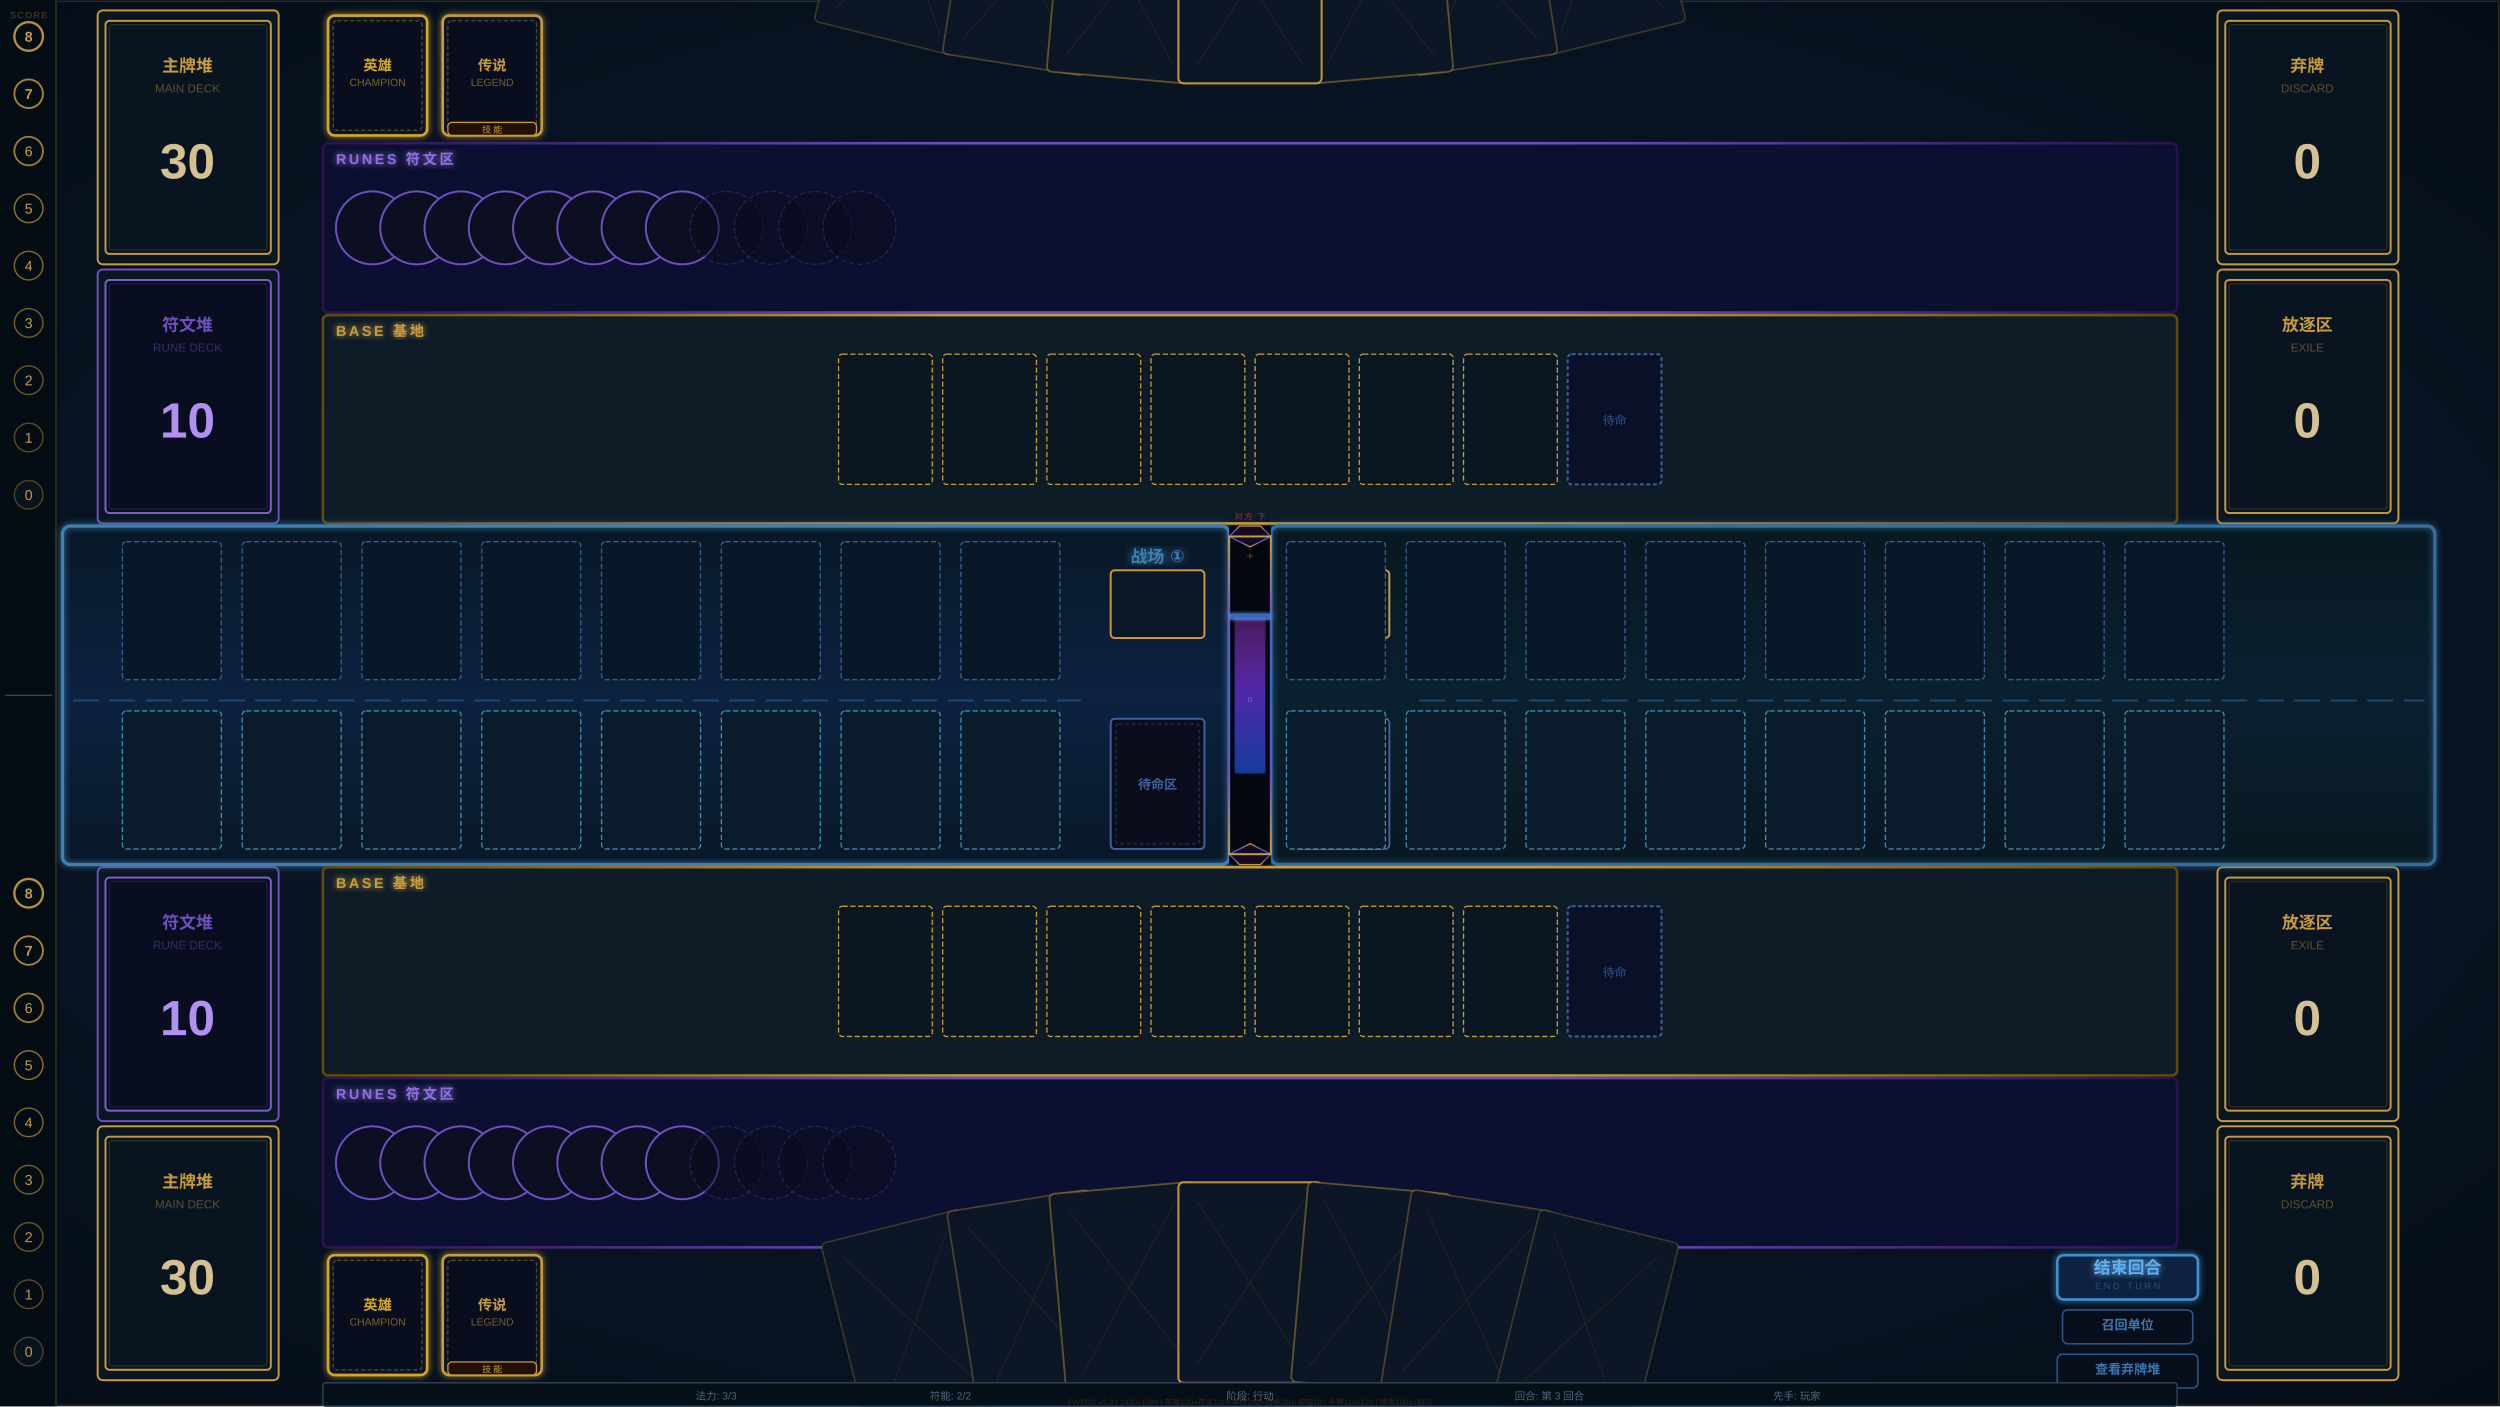
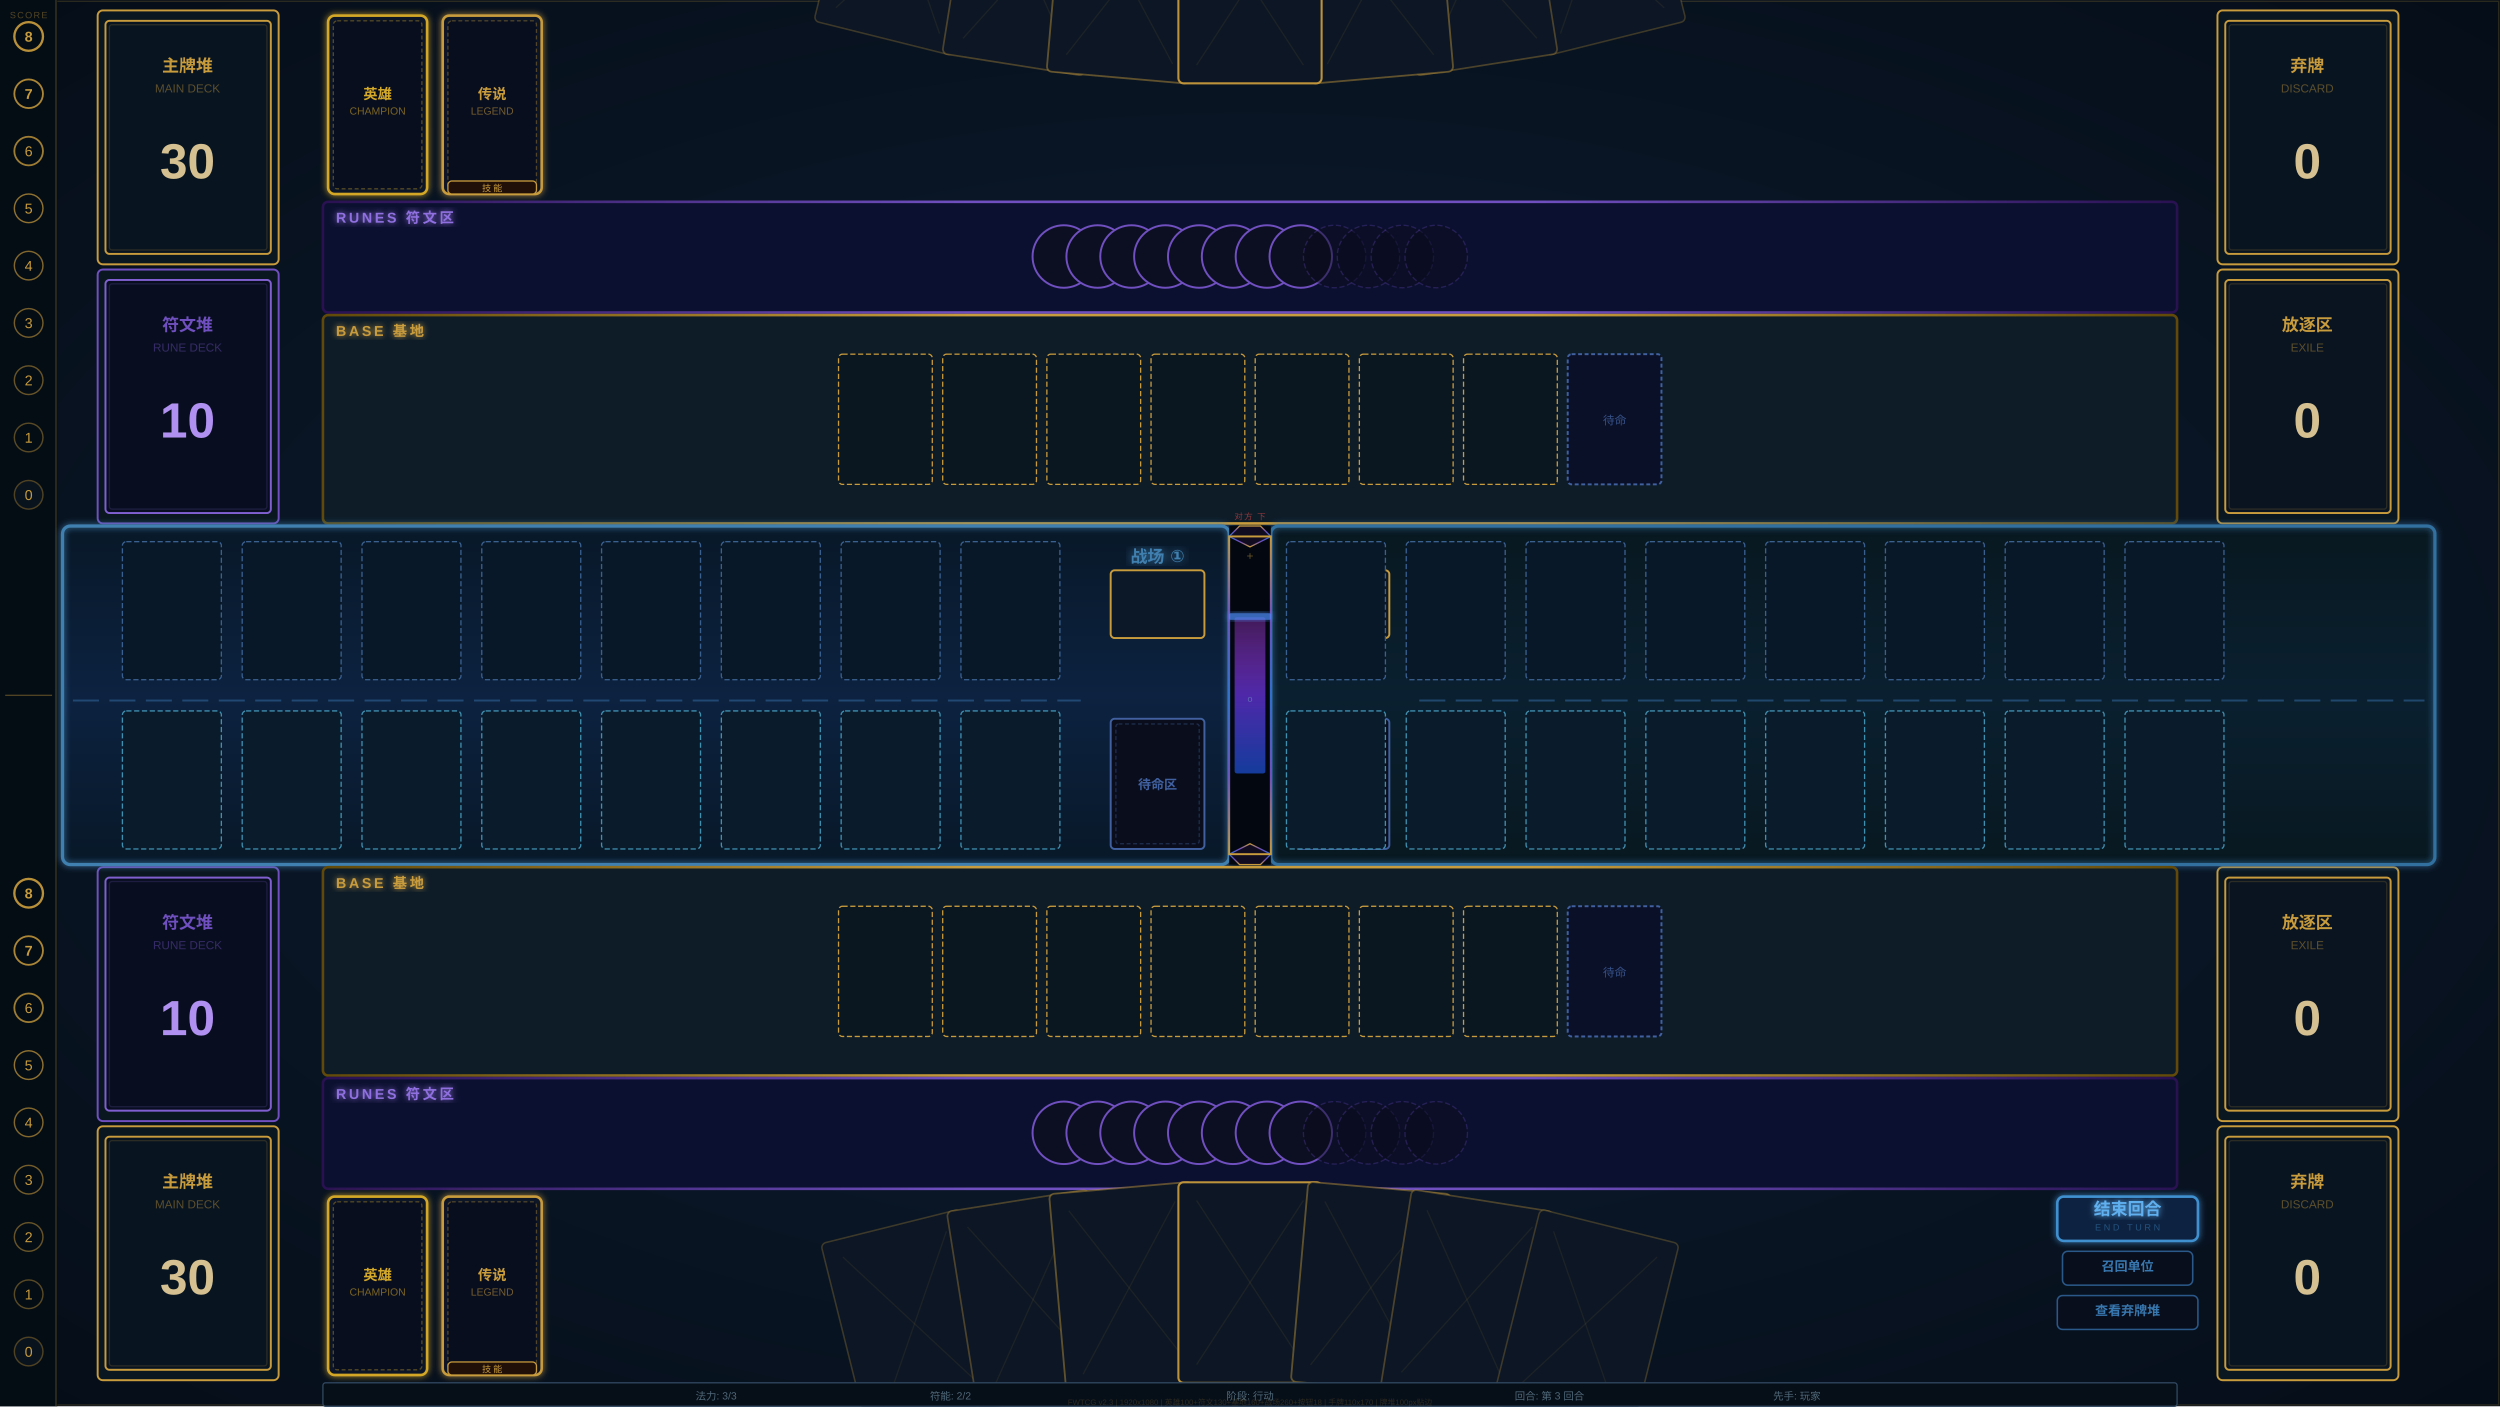
<svg xmlns="http://www.w3.org/2000/svg" width="1920" height="1080" viewBox="0 0 1920 1080">
  <defs>
    <radialGradient id="bg" cx="50%" cy="50%" r="70%">
      <stop offset="0%" stop-color="#0f2035" />
      <stop offset="100%" stop-color="#050d18" />
    </radialGradient>
    <linearGradient id="goldH" x1="0" y1="0" x2="1" y2="0">
      <stop offset="0%" stop-color="#604808" />
      <stop offset="35%" stop-color="#c89b3c" />
      <stop offset="65%" stop-color="#c89b3c" />
      <stop offset="100%" stop-color="#604808" />
    </linearGradient>
    <linearGradient id="purH" x1="0" y1="0" x2="1" y2="0">
      <stop offset="0%" stop-color="#281050" />
      <stop offset="35%" stop-color="#7050c0" />
      <stop offset="65%" stop-color="#7050c0" />
      <stop offset="100%" stop-color="#281050" />
    </linearGradient>
    <linearGradient id="bf0Grad" x1="0" y1="0" x2="0" y2="1">
      <stop offset="0%" stop-color="#081828" />
      <stop offset="50%" stop-color="#0c2240" />
      <stop offset="100%" stop-color="#081828" />
    </linearGradient>
    <linearGradient id="bf1Grad" x1="0" y1="0" x2="0" y2="1">
      <stop offset="0%" stop-color="#081820" />
      <stop offset="50%" stop-color="#0a2030" />
      <stop offset="100%" stop-color="#081820" />
    </linearGradient>
    <filter id="glow" x="-20%" y="-20%" width="140%" height="140%">
      <feGaussianBlur stdDeviation="2.5" result="blur" />
      <feMerge>
        <feMergeNode in="blur" />
        <feMergeNode in="SourceGraphic" />
      </feMerge>
    </filter>
    <filter id="softglow">
      <feGaussianBlur stdDeviation="4" result="blur" />
      <feMerge>
        <feMergeNode in="blur" />
        <feMergeNode in="SourceGraphic" />
      </feMerge>
    </filter>
    <linearGradient id="pillarBorder" x1="0" y1="0" x2="0" y2="1">
      <stop offset="0%" stop-color="#c89b3c" />
      <stop offset="25%" stop-color="#7050c0" />
      <stop offset="50%" stop-color="#3070d0" />
      <stop offset="75%" stop-color="#7050c0" />
      <stop offset="100%" stop-color="#c89b3c" />
    </linearGradient>
    <linearGradient id="pillarFill" x1="0" y1="1" x2="0" y2="0">
      <stop offset="0%" stop-color="#1848c0" />
      <stop offset="50%" stop-color="#6030d0" />
      <stop offset="100%" stop-color="#c040f0" stop-opacity="0.4" />
    </linearGradient>
    <clipPath id="pillarClip">
      <rect x="948" y="404" width="24" height="260" />
    </clipPath>
  </defs>
  <rect width="1920" height="1080" fill="url(#bg)" />
  <g opacity="0.04" transform="translate(960,534)">
    <circle r="240" fill="none" stroke="#4090d0" stroke-width="4" />
    <circle r="170" fill="none" stroke="#4090d0" stroke-width="2" />
    <circle r="90" fill="none" stroke="#4090d0" stroke-width="1" />
    <line x1="-280" y1="0" x2="280" y2="0" stroke="#4090d0" stroke-width="1" />
    <line x1="0" y1="-280" x2="0" y2="280" stroke="#4090d0" stroke-width="1" />
  </g>
  <rect x="1" y="1" width="1918" height="1078" fill="none" stroke="#c89b3c" stroke-width="1" opacity="0.2" />
  <rect x="0" y="0" width="44" height="1080" fill="#040c14" />
  <line x1="43" y1="0" x2="43" y2="1080" stroke="#c89b3c" stroke-width="1" opacity="0.3" />
  <text x="22" y="14" fill="#c89b3c" font-size="7" text-anchor="middle" font-family="Arial" opacity="0.4" letter-spacing="1">SCORE</text>
  <line x1="4" y1="534" x2="40" y2="534" stroke="#c89b3c" stroke-width="1" opacity="0.4" />
  <circle cx="22" cy="28" r="11" fill="none" stroke="#c89b3c" stroke-width="1.8" opacity="0.92" />
  <text x="22" y="32" fill="#c89b3c" font-size="11" text-anchor="middle" font-family="Arial" font-weight="bold">8</text>
  <circle cx="22" cy="72" r="11" fill="none" stroke="#c89b3c" stroke-width="1.4" opacity="0.85" />
  <text x="22" y="76" fill="#c89b3c" font-size="11" text-anchor="middle" font-family="Arial" font-weight="bold">7</text>
  <circle cx="22" cy="116" r="11" fill="none" stroke="#c89b3c" stroke-width="1.4" opacity="0.78" />
  <text x="22" y="120" fill="#c89b3c" font-size="11" text-anchor="middle" font-family="Arial">6</text>
  <circle cx="22" cy="160" r="11" fill="none" stroke="#c89b3c" stroke-width="1.1" opacity="0.71" />
  <text x="22" y="164" fill="#c89b3c" font-size="11" text-anchor="middle" font-family="Arial">5</text>
  <circle cx="22" cy="204" r="11" fill="none" stroke="#c89b3c" stroke-width="1.1" opacity="0.64" />
  <text x="22" y="208" fill="#c89b3c" font-size="11" text-anchor="middle" font-family="Arial">4</text>
  <circle cx="22" cy="248" r="11" fill="none" stroke="#c89b3c" stroke-width="1.1" opacity="0.57" />
  <text x="22" y="252" fill="#c89b3c" font-size="11" text-anchor="middle" font-family="Arial">3</text>
  <circle cx="22" cy="292" r="11" fill="none" stroke="#c89b3c" stroke-width="1.1" opacity="0.50" />
  <text x="22" y="296" fill="#c89b3c" font-size="11" text-anchor="middle" font-family="Arial">2</text>
  <circle cx="22" cy="336" r="11" fill="none" stroke="#c89b3c" stroke-width="1.1" opacity="0.43" />
  <text x="22" y="340" fill="#c89b3c" font-size="11" text-anchor="middle" font-family="Arial">1</text>
  <circle cx="22" cy="380" r="11" fill="#132030" stroke="#c89b3c" stroke-width="1.1" opacity="0.38" />
  <text x="22" y="384" fill="#c89b3c" font-size="11" text-anchor="middle" font-family="Arial">0</text>
  <circle cx="22" cy="686" r="11" fill="none" stroke="#c89b3c" stroke-width="1.8" opacity="0.92" />
  <text x="22" y="690" fill="#c89b3c" font-size="11" text-anchor="middle" font-family="Arial" font-weight="bold">8</text>
  <circle cx="22" cy="730" r="11" fill="none" stroke="#c89b3c" stroke-width="1.4" opacity="0.85" />
  <text x="22" y="734" fill="#c89b3c" font-size="11" text-anchor="middle" font-family="Arial" font-weight="bold">7</text>
  <circle cx="22" cy="774" r="11" fill="none" stroke="#c89b3c" stroke-width="1.4" opacity="0.78" />
  <text x="22" y="778" fill="#c89b3c" font-size="11" text-anchor="middle" font-family="Arial">6</text>
  <circle cx="22" cy="818" r="11" fill="none" stroke="#c89b3c" stroke-width="1.1" opacity="0.71" />
  <text x="22" y="822" fill="#c89b3c" font-size="11" text-anchor="middle" font-family="Arial">5</text>
  <circle cx="22" cy="862" r="11" fill="none" stroke="#c89b3c" stroke-width="1.1" opacity="0.64" />
  <text x="22" y="866" fill="#c89b3c" font-size="11" text-anchor="middle" font-family="Arial">4</text>
  <circle cx="22" cy="906" r="11" fill="none" stroke="#c89b3c" stroke-width="1.1" opacity="0.57" />
  <text x="22" y="910" fill="#c89b3c" font-size="11" text-anchor="middle" font-family="Arial">3</text>
  <circle cx="22" cy="950" r="11" fill="none" stroke="#c89b3c" stroke-width="1.1" opacity="0.50" />
  <text x="22" y="954" fill="#c89b3c" font-size="11" text-anchor="middle" font-family="Arial">2</text>
  <circle cx="22" cy="994" r="11" fill="none" stroke="#c89b3c" stroke-width="1.1" opacity="0.43" />
  <text x="22" y="998" fill="#c89b3c" font-size="11" text-anchor="middle" font-family="Arial">1</text>
  <circle cx="22" cy="1038" r="11" fill="#132030" stroke="#c89b3c" stroke-width="1.1" opacity="0.38" />
  <text x="22" y="1042" fill="#c89b3c" font-size="11" text-anchor="middle" font-family="Arial">0</text>
  <rect x="75" y="8" width="139" height="195" fill="#0a1620" stroke="#c89b3c" stroke-width="1.5" rx="4" />
  <rect x="81" y="16" width="127" height="179" fill="#081420" stroke="#c89b3c" stroke-width="1.5" rx="3" />
  <rect x="84" y="19" width="121" height="173" fill="none" stroke="#c89b3c30" stroke-width="1" rx="2" />
  <text x="144" y="55" fill="#c89b3c" font-size="13" font-family="Arial" font-weight="bold" text-anchor="middle">主牌堆</text>
  <text x="144" y="71" fill="#c89b3c70" font-size="9" font-family="Arial" text-anchor="middle">MAIN DECK</text>
  <text x="144" y="137" fill="#d4c090" font-size="38" font-family="Arial" font-weight="bold" text-anchor="middle">30</text>
  <rect x="75" y="207" width="139" height="195" fill="#0a1620" stroke="#7050c0" stroke-width="1.5" rx="4" />
  <rect x="81" y="215" width="127" height="179" fill="#080e20" stroke="#8060d0" stroke-width="1.5" rx="3" />
  <rect x="84" y="218" width="121" height="173" fill="none" stroke="#8060d030" stroke-width="1" rx="2" />
  <text x="144" y="254" fill="#7050c0" font-size="13" font-family="Arial" font-weight="bold" text-anchor="middle">符文堆</text>
  <text x="144" y="270" fill="#7050c070" font-size="9" font-family="Arial" text-anchor="middle">RUNE DECK</text>
  <text x="144" y="336" fill="#b090f0" font-size="38" font-family="Arial" font-weight="bold" text-anchor="middle">10</text>
  <rect x="75" y="666" width="139" height="195" fill="#0a1620" stroke="#7050c0" stroke-width="1.5" rx="4" />
  <rect x="81" y="674" width="127" height="179" fill="#080e20" stroke="#8060d0" stroke-width="1.5" rx="3" />
  <rect x="84" y="677" width="121" height="173" fill="none" stroke="#8060d030" stroke-width="1" rx="2" />
  <text x="144" y="713" fill="#7050c0" font-size="13" font-family="Arial" font-weight="bold" text-anchor="middle">符文堆</text>
  <text x="144" y="729" fill="#7050c070" font-size="9" font-family="Arial" text-anchor="middle">RUNE DECK</text>
  <text x="144" y="795" fill="#b090f0" font-size="38" font-family="Arial" font-weight="bold" text-anchor="middle">10</text>
  <rect x="75" y="865" width="139" height="195" fill="#0a1620" stroke="#c89b3c" stroke-width="1.5" rx="4" />
  <rect x="81" y="873" width="127" height="179" fill="#081420" stroke="#c89b3c" stroke-width="1.5" rx="3" />
  <rect x="84" y="876" width="121" height="173" fill="none" stroke="#c89b3c30" stroke-width="1" rx="2" />
  <text x="144" y="912" fill="#c89b3c" font-size="13" font-family="Arial" font-weight="bold" text-anchor="middle">主牌堆</text>
  <text x="144" y="928" fill="#c89b3c70" font-size="9" font-family="Arial" text-anchor="middle">MAIN DECK</text>
  <text x="144" y="994" fill="#d4c090" font-size="38" font-family="Arial" font-weight="bold" text-anchor="middle">30</text>
  <rect x="1703" y="8" width="139" height="195" fill="#0a1620" stroke="#c89b3c" stroke-width="1.5" rx="4" />
  <rect x="1709" y="16" width="127" height="179" fill="#081420" stroke="#c89b3c" stroke-width="1.5" rx="3" />
  <rect x="1712" y="19" width="121" height="173" fill="none" stroke="#c89b3c30" stroke-width="1" rx="2" />
  <text x="1772" y="55" fill="#c89b3c" font-size="13" font-family="Arial" font-weight="bold" text-anchor="middle">弃牌</text>
  <text x="1772" y="71" fill="#c89b3c70" font-size="9" font-family="Arial" text-anchor="middle">DISCARD</text>
  <text x="1772" y="137" fill="#d4c090" font-size="38" font-family="Arial" font-weight="bold" text-anchor="middle">0</text>
  <rect x="1703" y="207" width="139" height="195" fill="#0a1620" stroke="#c89b3c" stroke-width="1.5" rx="4" />
  <rect x="1709" y="215" width="127" height="179" fill="#0a1420" stroke="#c89b3c" stroke-width="1.5" rx="3" />
  <rect x="1712" y="218" width="121" height="173" fill="none" stroke="#c89b3c30" stroke-width="1" rx="2" />
  <text x="1772" y="254" fill="#c89b3c" font-size="13" font-family="Arial" font-weight="bold" text-anchor="middle">放逐区</text>
  <text x="1772" y="270" fill="#c89b3c70" font-size="9" font-family="Arial" text-anchor="middle">EXILE</text>
  <text x="1772" y="336" fill="#d4c090" font-size="38" font-family="Arial" font-weight="bold" text-anchor="middle">0</text>
  <rect x="1703" y="666" width="139" height="195" fill="#0a1620" stroke="#c89b3c" stroke-width="1.5" rx="4" />
  <rect x="1709" y="674" width="127" height="179" fill="#0a1420" stroke="#c89b3c" stroke-width="1.5" rx="3" />
  <rect x="1712" y="677" width="121" height="173" fill="none" stroke="#c89b3c30" stroke-width="1" rx="2" />
  <text x="1772" y="713" fill="#c89b3c" font-size="13" font-family="Arial" font-weight="bold" text-anchor="middle">放逐区</text>
  <text x="1772" y="729" fill="#c89b3c70" font-size="9" font-family="Arial" text-anchor="middle">EXILE</text>
  <text x="1772" y="795" fill="#d4c090" font-size="38" font-family="Arial" font-weight="bold" text-anchor="middle">0</text>
  <rect x="1703" y="865" width="139" height="195" fill="#0a1620" stroke="#c89b3c" stroke-width="1.5" rx="4" />
  <rect x="1709" y="873" width="127" height="179" fill="#081420" stroke="#c89b3c" stroke-width="1.5" rx="3" />
  <rect x="1712" y="876" width="121" height="173" fill="none" stroke="#c89b3c30" stroke-width="1" rx="2" />
  <text x="1772" y="912" fill="#c89b3c" font-size="13" font-family="Arial" font-weight="bold" text-anchor="middle">弃牌</text>
  <text x="1772" y="928" fill="#c89b3c70" font-size="9" font-family="Arial" text-anchor="middle">DISCARD</text>
  <text x="1772" y="994" fill="#d4c090" font-size="38" font-family="Arial" font-weight="bold" text-anchor="middle">0</text>
-   <rect x="252" y="12" width="76" height="92" fill="#101828" stroke="#d4a828" stroke-width="2" rx="5" filter="url(#glow)" />
-   <rect x="256" y="16" width="68" height="84" fill="#080e1e" stroke="#d4a82860" stroke-width="1" rx="3" stroke-dasharray="3,2" />
-   <text x="290" y="54" fill="#d4a828" font-size="11" font-family="Arial" font-weight="bold" text-anchor="middle">英雄</text>
-   <text x="290" y="66" fill="#d4a82890" font-size="8" font-family="Arial" text-anchor="middle">CHAMPION</text>
-   <rect x="340" y="12" width="76" height="92" fill="#101828" stroke="#c89b3c" stroke-width="2" rx="5" filter="url(#glow)" />
-   <rect x="344" y="16" width="68" height="84" fill="#080e1e" stroke="#c89b3c60" stroke-width="1" rx="3" stroke-dasharray="3,2" />
-   <text x="378" y="54" fill="#c89b3c" font-size="11" font-family="Arial" font-weight="bold" text-anchor="middle">传说</text>
-   <text x="378" y="66" fill="#c89b3c90" font-size="8" font-family="Arial" text-anchor="middle">LEGEND</text>
-   <rect x="344" y="94" width="68" height="10" fill="#201008" stroke="#c89b3c" stroke-width="1" rx="3" />
-   <text x="378" y="102" fill="#c89b3c" font-size="7" text-anchor="middle" font-family="Arial">技 能</text>
+   <rect x="252" y="12" width="76" height="137" fill="#101828" stroke="#d4a828" stroke-width="2" rx="5" filter="url(#glow)" />
+   <rect x="256" y="16" width="68" height="129" fill="#080e1e" stroke="#d4a82860" stroke-width="1" rx="3" stroke-dasharray="3,2" />
+   <text x="290" y="76" fill="#d4a828" font-size="11" font-family="Arial" font-weight="bold" text-anchor="middle">英雄</text>
+   <text x="290" y="88" fill="#d4a82890" font-size="8" font-family="Arial" text-anchor="middle">CHAMPION</text>
+   <rect x="340" y="12" width="76" height="137" fill="#101828" stroke="#c89b3c" stroke-width="2" rx="5" filter="url(#glow)" />
+   <rect x="344" y="16" width="68" height="129" fill="#080e1e" stroke="#c89b3c60" stroke-width="1" rx="3" stroke-dasharray="3,2" />
+   <text x="378" y="76" fill="#c89b3c" font-size="11" font-family="Arial" font-weight="bold" text-anchor="middle">传说</text>
+   <text x="378" y="88" fill="#c89b3c90" font-size="8" font-family="Arial" text-anchor="middle">LEGEND</text>
+   <rect x="344" y="139" width="68" height="10" fill="#201008" stroke="#c89b3c" stroke-width="1" rx="3" />
+   <text x="378" y="147" fill="#c89b3c" font-size="7" text-anchor="middle" font-family="Arial">技 能</text>
  <text x="960" y="22" fill="#c89b3c" font-size="9" text-anchor="middle" font-family="Arial" opacity="0.45" letter-spacing="2">HAND · 敌方手牌</text>
  <g transform="rotate(14, 960, -1100)">
    <rect x="905" y="-90" width="110" height="154" fill="#0c1624" stroke="#c89b3c45" stroke-width="1.2" rx="4" />
    <line x1="919" y1="-76" x2="1001" y2="50" stroke="#c89b3c18" stroke-width="1" />
    <line x1="1001" y1="-76" x2="919" y2="50" stroke="#c89b3c18" stroke-width="1" />
  </g>
  <g transform="rotate(-14, 960, -1100)">
    <rect x="905" y="-90" width="110" height="154" fill="#0c1624" stroke="#c89b3c45" stroke-width="1.2" rx="4" />
    <line x1="919" y1="-76" x2="1001" y2="50" stroke="#c89b3c18" stroke-width="1" />
    <line x1="1001" y1="-76" x2="919" y2="50" stroke="#c89b3c18" stroke-width="1" />
  </g>
  <g transform="rotate(9, 960, -1100)">
    <rect x="905" y="-90" width="110" height="154" fill="#0c1624" stroke="#c89b3c58" stroke-width="1.3" rx="4" />
    <line x1="919" y1="-76" x2="1001" y2="50" stroke="#c89b3c18" stroke-width="1" />
    <line x1="1001" y1="-76" x2="919" y2="50" stroke="#c89b3c18" stroke-width="1" />
  </g>
  <g transform="rotate(-9, 960, -1100)">
    <rect x="905" y="-90" width="110" height="154" fill="#0c1624" stroke="#c89b3c58" stroke-width="1.3" rx="4" />
    <line x1="919" y1="-76" x2="1001" y2="50" stroke="#c89b3c18" stroke-width="1" />
    <line x1="1001" y1="-76" x2="919" y2="50" stroke="#c89b3c18" stroke-width="1" />
  </g>
  <g transform="rotate(5, 960, -1100)">
    <rect x="905" y="-90" width="110" height="154" fill="#0c1624" stroke="#c89b3c72" stroke-width="1.4" rx="4" />
    <line x1="919" y1="-76" x2="1001" y2="50" stroke="#c89b3c18" stroke-width="1" />
    <line x1="1001" y1="-76" x2="919" y2="50" stroke="#c89b3c18" stroke-width="1" />
  </g>
  <g transform="rotate(-5, 960, -1100)">
    <rect x="905" y="-90" width="110" height="154" fill="#0c1624" stroke="#c89b3c72" stroke-width="1.4" rx="4" />
    <line x1="919" y1="-76" x2="1001" y2="50" stroke="#c89b3c18" stroke-width="1" />
    <line x1="1001" y1="-76" x2="919" y2="50" stroke="#c89b3c18" stroke-width="1" />
  </g>
  <g transform="rotate(0, 960, -1100)">
    <rect x="905" y="-90" width="110" height="154" fill="#0c1624" stroke="#c89b3cee" stroke-width="1.6" rx="4" />
    <line x1="919" y1="-76" x2="1001" y2="50" stroke="#c89b3c18" stroke-width="1" />
    <line x1="1001" y1="-76" x2="919" y2="50" stroke="#c89b3c18" stroke-width="1" />
  </g>
-   <rect x="248" y="110" width="1424" height="130" fill="#0c1030" rx="4" />
-   <rect x="248" y="110" width="1424" height="130" fill="none" stroke="url(#purH)" stroke-width="2" rx="4" />
-   <text x="258" y="126" fill="#9070e0" font-size="11" font-family="Arial" font-weight="bold" letter-spacing="2" filter="url(#glow)">RUNES  符文区</text>
-   <circle cx="286" cy="175" r="28" fill="#0c0e22" stroke="#7050c0" stroke-width="1.5" />
-   <circle cx="320" cy="175" r="28" fill="#0c0e22" stroke="#7050c0" stroke-width="1.5" />
-   <circle cx="354" cy="175" r="28" fill="#0c0e22" stroke="#7050c0" stroke-width="1.5" />
-   <circle cx="388" cy="175" r="28" fill="#0c0e22" stroke="#7050c0" stroke-width="1.5" />
-   <circle cx="422" cy="175" r="28" fill="#0c0e22" stroke="#7050c0" stroke-width="1.5" />
-   <circle cx="456" cy="175" r="28" fill="#0c0e22" stroke="#7050c0" stroke-width="1.5" />
-   <circle cx="490" cy="175" r="28" fill="#0c0e22" stroke="#7050c0" stroke-width="1.5" />
-   <circle cx="524" cy="175" r="28" fill="#0c0e22" stroke="#7050c0" stroke-width="1.5" />
-   <circle cx="558" cy="175" r="28" fill="#0a0c1c" stroke="#403080" stroke-width="1" stroke-dasharray="4,2" opacity="0.5" />
-   <circle cx="592" cy="175" r="28" fill="#0a0c1c" stroke="#403080" stroke-width="1" stroke-dasharray="4,2" opacity="0.5" />
-   <circle cx="626" cy="175" r="28" fill="#0a0c1c" stroke="#403080" stroke-width="1" stroke-dasharray="4,2" opacity="0.5" />
-   <circle cx="660" cy="175" r="28" fill="#0a0c1c" stroke="#403080" stroke-width="1" stroke-dasharray="4,2" opacity="0.5" />
+   <rect x="248" y="155" width="1424" height="85" fill="#0c1030" rx="4" />
+   <rect x="248" y="155" width="1424" height="85" fill="none" stroke="url(#purH)" stroke-width="2" rx="4" />
+   <text x="258" y="171" fill="#9070e0" font-size="11" font-family="Arial" font-weight="bold" letter-spacing="2" filter="url(#glow)">RUNES  符文区</text>
+   <circle cx="817" cy="197" r="24" fill="#0c0e22" stroke="#7050c0" stroke-width="1.5" />
+   <circle cx="843" cy="197" r="24" fill="#0c0e22" stroke="#7050c0" stroke-width="1.5" />
+   <circle cx="869" cy="197" r="24" fill="#0c0e22" stroke="#7050c0" stroke-width="1.5" />
+   <circle cx="895" cy="197" r="24" fill="#0c0e22" stroke="#7050c0" stroke-width="1.5" />
+   <circle cx="921" cy="197" r="24" fill="#0c0e22" stroke="#7050c0" stroke-width="1.5" />
+   <circle cx="947" cy="197" r="24" fill="#0c0e22" stroke="#7050c0" stroke-width="1.5" />
+   <circle cx="973" cy="197" r="24" fill="#0c0e22" stroke="#7050c0" stroke-width="1.5" />
+   <circle cx="999" cy="197" r="24" fill="#0c0e22" stroke="#7050c0" stroke-width="1.5" />
+   <circle cx="1025" cy="197" r="24" fill="#0a0c1c" stroke="#403080" stroke-width="1" stroke-dasharray="4,2" opacity="0.5" />
+   <circle cx="1051" cy="197" r="24" fill="#0a0c1c" stroke="#403080" stroke-width="1" stroke-dasharray="4,2" opacity="0.5" />
+   <circle cx="1077" cy="197" r="24" fill="#0a0c1c" stroke="#403080" stroke-width="1" stroke-dasharray="4,2" opacity="0.5" />
+   <circle cx="1103" cy="197" r="24" fill="#0a0c1c" stroke="#403080" stroke-width="1" stroke-dasharray="4,2" opacity="0.5" />
  <rect x="248" y="242" width="1424" height="160" fill="#0e1c28" rx="4" />
  <rect x="248" y="242" width="1424" height="160" fill="none" stroke="url(#goldH)" stroke-width="2" rx="4" />
  <text x="258" y="258" fill="#c89b3c" font-size="11" font-family="Arial" font-weight="bold" letter-spacing="2" filter="url(#glow)">BASE  基地</text>
  <rect x="644" y="272" width="72" height="100" fill="#0a1620" stroke="#c89b3c" stroke-width="1" rx="3" stroke-dasharray="4,2" />
  <rect x="724" y="272" width="72" height="100" fill="#0a1620" stroke="#c89b3c" stroke-width="1" rx="3" stroke-dasharray="4,2" />
  <rect x="804" y="272" width="72" height="100" fill="#0a1620" stroke="#c89b3c" stroke-width="1" rx="3" stroke-dasharray="4,2" />
  <rect x="884" y="272" width="72" height="100" fill="#0a1620" stroke="#c89b3c" stroke-width="1" rx="3" stroke-dasharray="4,2" />
  <rect x="964" y="272" width="72" height="100" fill="#0a1620" stroke="#c89b3c" stroke-width="1" rx="3" stroke-dasharray="4,2" />
  <rect x="1044" y="272" width="72" height="100" fill="#0a1620" stroke="#c89b3c" stroke-width="1" rx="3" stroke-dasharray="4,2" />
  <rect x="1124" y="272" width="72" height="100" fill="#0a1620" stroke="#c89b3c" stroke-width="1" rx="3" stroke-dasharray="4,2" />
  <rect x="1204" y="272" width="72" height="100" fill="#0a1028" stroke="#4060a0" stroke-width="1.5" rx="3" stroke-dasharray="3,2" />
  <text x="1240" y="326" fill="#4060a0" font-size="9" text-anchor="middle" font-family="Arial" opacity="0.8">待命</text>
  <rect x="48" y="404" width="896" height="260" fill="url(#bf0Grad)" rx="6" />
  <rect x="48" y="404" width="896" height="260" fill="none" stroke="#4080b0" stroke-width="2.5" rx="6" filter="url(#glow)" />
  <rect x="976" y="404" width="894" height="260" fill="url(#bf1Grad)" rx="6" />
  <rect x="976" y="404" width="894" height="260" fill="none" stroke="#3070a0" stroke-width="2.5" rx="6" filter="url(#glow)" />
  <text x="889" y="432" fill="#4080b0" font-size="13" text-anchor="middle" font-family="Arial" font-weight="bold" filter="url(#softglow)">战场 ①</text>
  <rect x="853" y="438" width="72" height="52" fill="#0c1828" stroke="#c89b3c" stroke-width="1.5" rx="3" />
  <text x="1031" y="432" fill="#3070a0" font-size="13" text-anchor="middle" font-family="Arial" font-weight="bold" filter="url(#softglow)">战场 ②</text>
  <rect x="995" y="438" width="72" height="52" fill="#0c1828" stroke="#c89b3c" stroke-width="1.5" rx="3" />
  <rect x="853" y="552" width="72" height="100" fill="#0a0e1c" stroke="#4060a0" stroke-width="1.5" rx="3" />
  <rect x="857" y="556" width="64" height="92" fill="none" stroke="#4060a060" stroke-width="1" rx="2" stroke-dasharray="3,2" />
  <text x="889" y="606" fill="#4060a0" font-size="10" text-anchor="middle" font-family="Arial" font-weight="bold">待命区</text>
  <rect x="995" y="552" width="72" height="100" fill="#0a0e1c" stroke="#4060a0" stroke-width="1.5" rx="3" />
  <rect x="999" y="556" width="64" height="92" fill="none" stroke="#4060a060" stroke-width="1" rx="2" stroke-dasharray="3,2" />
  <text x="1031" y="606" fill="#4060a0" font-size="10" text-anchor="middle" font-family="Arial" font-weight="bold">待命区</text>
  <line x1="56" y1="538" x2="830" y2="538" stroke="#2a5888" stroke-width="1.5" stroke-dasharray="20,8" opacity="0.7" />
  <line x1="1090" y1="538" x2="1862" y2="538" stroke="#2a5888" stroke-width="1.5" stroke-dasharray="20,8" opacity="0.7" />
  <rect x="94" y="416" width="76" height="106" fill="#091828" stroke="#3a6090" stroke-width="1" rx="3" stroke-dasharray="4,2" />
  <rect x="94" y="546" width="76" height="106" fill="#0a1c2c" stroke="#4090b0" stroke-width="1" rx="3" stroke-dasharray="4,2" />
  <rect x="186" y="416" width="76" height="106" fill="#091828" stroke="#3a6090" stroke-width="1" rx="3" stroke-dasharray="4,2" />
  <rect x="186" y="546" width="76" height="106" fill="#0a1c2c" stroke="#4090b0" stroke-width="1" rx="3" stroke-dasharray="4,2" />
  <rect x="278" y="416" width="76" height="106" fill="#091828" stroke="#3a6090" stroke-width="1" rx="3" stroke-dasharray="4,2" />
  <rect x="278" y="546" width="76" height="106" fill="#0a1c2c" stroke="#4090b0" stroke-width="1" rx="3" stroke-dasharray="4,2" />
  <rect x="370" y="416" width="76" height="106" fill="#091828" stroke="#3a6090" stroke-width="1" rx="3" stroke-dasharray="4,2" />
  <rect x="370" y="546" width="76" height="106" fill="#0a1c2c" stroke="#4090b0" stroke-width="1" rx="3" stroke-dasharray="4,2" />
  <rect x="462" y="416" width="76" height="106" fill="#091828" stroke="#3a6090" stroke-width="1" rx="3" stroke-dasharray="4,2" />
  <rect x="462" y="546" width="76" height="106" fill="#0a1c2c" stroke="#4090b0" stroke-width="1" rx="3" stroke-dasharray="4,2" />
  <rect x="554" y="416" width="76" height="106" fill="#091828" stroke="#3a6090" stroke-width="1" rx="3" stroke-dasharray="4,2" />
  <rect x="554" y="546" width="76" height="106" fill="#0a1c2c" stroke="#4090b0" stroke-width="1" rx="3" stroke-dasharray="4,2" />
  <rect x="646" y="416" width="76" height="106" fill="#091828" stroke="#3a6090" stroke-width="1" rx="3" stroke-dasharray="4,2" />
  <rect x="646" y="546" width="76" height="106" fill="#0a1c2c" stroke="#4090b0" stroke-width="1" rx="3" stroke-dasharray="4,2" />
  <rect x="738" y="416" width="76" height="106" fill="#091828" stroke="#3a6090" stroke-width="1" rx="3" stroke-dasharray="4,2" />
  <rect x="738" y="546" width="76" height="106" fill="#0a1c2c" stroke="#4090b0" stroke-width="1" rx="3" stroke-dasharray="4,2" />
  <rect x="988" y="416" width="76" height="106" fill="#091828" stroke="#3a6090" stroke-width="1" rx="3" stroke-dasharray="4,2" />
  <rect x="988" y="546" width="76" height="106" fill="#0a1c2c" stroke="#4090b0" stroke-width="1" rx="3" stroke-dasharray="4,2" />
  <rect x="1080" y="416" width="76" height="106" fill="#091828" stroke="#3a6090" stroke-width="1" rx="3" stroke-dasharray="4,2" />
  <rect x="1080" y="546" width="76" height="106" fill="#0a1c2c" stroke="#4090b0" stroke-width="1" rx="3" stroke-dasharray="4,2" />
  <rect x="1172" y="416" width="76" height="106" fill="#091828" stroke="#3a6090" stroke-width="1" rx="3" stroke-dasharray="4,2" />
  <rect x="1172" y="546" width="76" height="106" fill="#0a1c2c" stroke="#4090b0" stroke-width="1" rx="3" stroke-dasharray="4,2" />
  <rect x="1264" y="416" width="76" height="106" fill="#091828" stroke="#3a6090" stroke-width="1" rx="3" stroke-dasharray="4,2" />
  <rect x="1264" y="546" width="76" height="106" fill="#0a1c2c" stroke="#4090b0" stroke-width="1" rx="3" stroke-dasharray="4,2" />
  <rect x="1356" y="416" width="76" height="106" fill="#091828" stroke="#3a6090" stroke-width="1" rx="3" stroke-dasharray="4,2" />
  <rect x="1356" y="546" width="76" height="106" fill="#0a1c2c" stroke="#4090b0" stroke-width="1" rx="3" stroke-dasharray="4,2" />
  <rect x="1448" y="416" width="76" height="106" fill="#091828" stroke="#3a6090" stroke-width="1" rx="3" stroke-dasharray="4,2" />
  <rect x="1448" y="546" width="76" height="106" fill="#0a1c2c" stroke="#4090b0" stroke-width="1" rx="3" stroke-dasharray="4,2" />
  <rect x="1540" y="416" width="76" height="106" fill="#091828" stroke="#3a6090" stroke-width="1" rx="3" stroke-dasharray="4,2" />
  <rect x="1540" y="546" width="76" height="106" fill="#0a1c2c" stroke="#4090b0" stroke-width="1" rx="3" stroke-dasharray="4,2" />
  <rect x="1632" y="416" width="76" height="106" fill="#091828" stroke="#3a6090" stroke-width="1" rx="3" stroke-dasharray="4,2" />
  <rect x="1632" y="546" width="76" height="106" fill="#0a1c2c" stroke="#4090b0" stroke-width="1" rx="3" stroke-dasharray="4,2" />
  <rect x="944" y="404" width="32" height="260" fill="#030810" />
  <polygon points="952,404 968,404 976,412 960,420 944,412" fill="#120c20" stroke="url(#pillarBorder)" stroke-width="1" />
  <polygon points="952,664 968,664 976,656 960,648 944,656" fill="#120c20" stroke="url(#pillarBorder)" stroke-width="1" />
  <rect x="944" y="412" width="32" height="244" fill="none" stroke="url(#pillarBorder)" stroke-width="1.5" />
  <rect x="948" y="474" width="24" height="120" fill="url(#pillarFill)" clip-path="url(#pillarClip)" opacity="0.8" rx="2" />
  <rect x="944" y="471" width="32" height="5" fill="#5090ff" opacity="0.7" rx="1" filter="url(#glow)" />
  <text x="960" y="430" fill="#c89b3c" font-size="9" text-anchor="middle" font-family="Arial" opacity="0.5">+</text>
  <text x="960" y="539" fill="#7090c0" font-size="7" text-anchor="middle" font-family="Arial" opacity="0.6">o</text>
  <text x="960" y="399" fill="#c84040" font-size="6.5" text-anchor="middle" font-family="Arial" opacity="0.7" letter-spacing="1">对方 下</text>
  <text x="960" y="674" fill="#40c070" font-size="6.5" text-anchor="middle" font-family="Arial" opacity="0.7" letter-spacing="1">我方 上</text>
  <rect x="248" y="666" width="1424" height="160" fill="#0e1c28" rx="4" />
  <rect x="248" y="666" width="1424" height="160" fill="none" stroke="url(#goldH)" stroke-width="2" rx="4" />
  <text x="258" y="682" fill="#c89b3c" font-size="11" font-family="Arial" font-weight="bold" letter-spacing="2" filter="url(#glow)">BASE  基地</text>
  <rect x="644" y="696" width="72" height="100" fill="#0a1620" stroke="#c89b3c" stroke-width="1" rx="3" stroke-dasharray="4,2" />
  <rect x="724" y="696" width="72" height="100" fill="#0a1620" stroke="#c89b3c" stroke-width="1" rx="3" stroke-dasharray="4,2" />
  <rect x="804" y="696" width="72" height="100" fill="#0a1620" stroke="#c89b3c" stroke-width="1" rx="3" stroke-dasharray="4,2" />
  <rect x="884" y="696" width="72" height="100" fill="#0a1620" stroke="#c89b3c" stroke-width="1" rx="3" stroke-dasharray="4,2" />
  <rect x="964" y="696" width="72" height="100" fill="#0a1620" stroke="#c89b3c" stroke-width="1" rx="3" stroke-dasharray="4,2" />
  <rect x="1044" y="696" width="72" height="100" fill="#0a1620" stroke="#c89b3c" stroke-width="1" rx="3" stroke-dasharray="4,2" />
  <rect x="1124" y="696" width="72" height="100" fill="#0a1620" stroke="#c89b3c" stroke-width="1" rx="3" stroke-dasharray="4,2" />
  <rect x="1204" y="696" width="72" height="100" fill="#0a1028" stroke="#4060a0" stroke-width="1.5" rx="3" stroke-dasharray="3,2" />
  <text x="1240" y="750" fill="#4060a0" font-size="9" text-anchor="middle" font-family="Arial" opacity="0.8">待命</text>
-   <rect x="248" y="828" width="1424" height="130" fill="#0c1030" rx="4" />
-   <rect x="248" y="828" width="1424" height="130" fill="none" stroke="url(#purH)" stroke-width="2" rx="4" />
+   <rect x="248" y="828" width="1424" height="85" fill="#0c1030" rx="4" />
+   <rect x="248" y="828" width="1424" height="85" fill="none" stroke="url(#purH)" stroke-width="2" rx="4" />
  <text x="258" y="844" fill="#9070e0" font-size="11" font-family="Arial" font-weight="bold" letter-spacing="2" filter="url(#glow)">RUNES  符文区</text>
-   <circle cx="286" cy="893" r="28" fill="#0c0e22" stroke="#7050c0" stroke-width="1.5" />
-   <circle cx="320" cy="893" r="28" fill="#0c0e22" stroke="#7050c0" stroke-width="1.5" />
-   <circle cx="354" cy="893" r="28" fill="#0c0e22" stroke="#7050c0" stroke-width="1.5" />
-   <circle cx="388" cy="893" r="28" fill="#0c0e22" stroke="#7050c0" stroke-width="1.5" />
-   <circle cx="422" cy="893" r="28" fill="#0c0e22" stroke="#7050c0" stroke-width="1.5" />
-   <circle cx="456" cy="893" r="28" fill="#0c0e22" stroke="#7050c0" stroke-width="1.5" />
-   <circle cx="490" cy="893" r="28" fill="#0c0e22" stroke="#7050c0" stroke-width="1.5" />
-   <circle cx="524" cy="893" r="28" fill="#0c0e22" stroke="#7050c0" stroke-width="1.5" />
-   <circle cx="558" cy="893" r="28" fill="#0a0c1c" stroke="#403080" stroke-width="1" stroke-dasharray="4,2" opacity="0.5" />
-   <circle cx="592" cy="893" r="28" fill="#0a0c1c" stroke="#403080" stroke-width="1" stroke-dasharray="4,2" opacity="0.5" />
-   <circle cx="626" cy="893" r="28" fill="#0a0c1c" stroke="#403080" stroke-width="1" stroke-dasharray="4,2" opacity="0.5" />
-   <circle cx="660" cy="893" r="28" fill="#0a0c1c" stroke="#403080" stroke-width="1" stroke-dasharray="4,2" opacity="0.5" />
-   <rect x="252" y="964" width="76" height="92" fill="#101828" stroke="#d4a828" stroke-width="2" rx="5" filter="url(#glow)" />
-   <rect x="256" y="968" width="68" height="84" fill="#080e1e" stroke="#d4a82860" stroke-width="1" rx="3" stroke-dasharray="3,2" />
-   <text x="290" y="1006" fill="#d4a828" font-size="11" font-family="Arial" font-weight="bold" text-anchor="middle">英雄</text>
-   <text x="290" y="1018" fill="#d4a82890" font-size="8" font-family="Arial" text-anchor="middle">CHAMPION</text>
-   <rect x="340" y="964" width="76" height="92" fill="#101828" stroke="#c89b3c" stroke-width="2" rx="5" filter="url(#glow)" />
-   <rect x="344" y="968" width="68" height="84" fill="#080e1e" stroke="#c89b3c60" stroke-width="1" rx="3" stroke-dasharray="3,2" />
-   <text x="378" y="1006" fill="#c89b3c" font-size="11" font-family="Arial" font-weight="bold" text-anchor="middle">传说</text>
-   <text x="378" y="1018" fill="#c89b3c90" font-size="8" font-family="Arial" text-anchor="middle">LEGEND</text>
+   <circle cx="817" cy="870" r="24" fill="#0c0e22" stroke="#7050c0" stroke-width="1.5" />
+   <circle cx="843" cy="870" r="24" fill="#0c0e22" stroke="#7050c0" stroke-width="1.5" />
+   <circle cx="869" cy="870" r="24" fill="#0c0e22" stroke="#7050c0" stroke-width="1.5" />
+   <circle cx="895" cy="870" r="24" fill="#0c0e22" stroke="#7050c0" stroke-width="1.5" />
+   <circle cx="921" cy="870" r="24" fill="#0c0e22" stroke="#7050c0" stroke-width="1.5" />
+   <circle cx="947" cy="870" r="24" fill="#0c0e22" stroke="#7050c0" stroke-width="1.5" />
+   <circle cx="973" cy="870" r="24" fill="#0c0e22" stroke="#7050c0" stroke-width="1.5" />
+   <circle cx="999" cy="870" r="24" fill="#0c0e22" stroke="#7050c0" stroke-width="1.5" />
+   <circle cx="1025" cy="870" r="24" fill="#0a0c1c" stroke="#403080" stroke-width="1" stroke-dasharray="4,2" opacity="0.5" />
+   <circle cx="1051" cy="870" r="24" fill="#0a0c1c" stroke="#403080" stroke-width="1" stroke-dasharray="4,2" opacity="0.5" />
+   <circle cx="1077" cy="870" r="24" fill="#0a0c1c" stroke="#403080" stroke-width="1" stroke-dasharray="4,2" opacity="0.5" />
+   <circle cx="1103" cy="870" r="24" fill="#0a0c1c" stroke="#403080" stroke-width="1" stroke-dasharray="4,2" opacity="0.5" />
+   <rect x="252" y="919" width="76" height="137" fill="#101828" stroke="#d4a828" stroke-width="2" rx="5" filter="url(#glow)" />
+   <rect x="256" y="923" width="68" height="129" fill="#080e1e" stroke="#d4a82860" stroke-width="1" rx="3" stroke-dasharray="3,2" />
+   <text x="290" y="983" fill="#d4a828" font-size="11" font-family="Arial" font-weight="bold" text-anchor="middle">英雄</text>
+   <text x="290" y="995" fill="#d4a82890" font-size="8" font-family="Arial" text-anchor="middle">CHAMPION</text>
+   <rect x="340" y="919" width="76" height="137" fill="#101828" stroke="#c89b3c" stroke-width="2" rx="5" filter="url(#glow)" />
+   <rect x="344" y="923" width="68" height="129" fill="#080e1e" stroke="#c89b3c60" stroke-width="1" rx="3" stroke-dasharray="3,2" />
+   <text x="378" y="983" fill="#c89b3c" font-size="11" font-family="Arial" font-weight="bold" text-anchor="middle">传说</text>
+   <text x="378" y="995" fill="#c89b3c90" font-size="8" font-family="Arial" text-anchor="middle">LEGEND</text>
  <rect x="344" y="1046" width="68" height="10" fill="#201008" stroke="#c89b3c" stroke-width="1" rx="3" />
  <text x="378" y="1054" fill="#c89b3c" font-size="7" text-anchor="middle" font-family="Arial">技 能</text>
-   <rect x="1580" y="964" width="108" height="34" fill="#0c2240" stroke="#4090d0" stroke-width="2" rx="5" filter="url(#glow)" />
-   <text x="1634" y="978" fill="#60b0f0" font-size="13" text-anchor="middle" font-family="Arial" font-weight="bold" filter="url(#glow)">结束回合</text>
-   <text x="1634" y="990" fill="#4090d070" font-size="7" text-anchor="middle" font-family="Arial" letter-spacing="2">END TURN</text>
-   <rect x="1584" y="1006" width="100" height="26" fill="#080e1c" stroke="#2a5888" stroke-width="1.2" rx="4" />
-   <text x="1634" y="1021" fill="#3878b0" font-size="10" text-anchor="middle" font-family="Arial" font-weight="bold">召回单位</text>
-   <rect x="1580" y="1040" width="108" height="26" fill="#080e1c" stroke="#2a5888" stroke-width="1.2" rx="4" />
-   <text x="1634" y="1055" fill="#3878b0" font-size="10" text-anchor="middle" font-family="Arial" font-weight="bold">查看弃牌堆</text>
+   <rect x="1580" y="919" width="108" height="34" fill="#0c2240" stroke="#4090d0" stroke-width="2" rx="5" filter="url(#glow)" />
+   <text x="1634" y="933" fill="#60b0f0" font-size="13" text-anchor="middle" font-family="Arial" font-weight="bold" filter="url(#glow)">结束回合</text>
+   <text x="1634" y="945" fill="#4090d070" font-size="7" text-anchor="middle" font-family="Arial" letter-spacing="2">END TURN</text>
+   <rect x="1584" y="961" width="100" height="26" fill="#080e1c" stroke="#2a5888" stroke-width="1.2" rx="4" />
+   <text x="1634" y="976" fill="#3878b0" font-size="10" text-anchor="middle" font-family="Arial" font-weight="bold">召回单位</text>
+   <rect x="1580" y="995" width="108" height="26" fill="#080e1c" stroke="#2a5888" stroke-width="1.2" rx="4" />
+   <text x="1634" y="1010" fill="#3878b0" font-size="10" text-anchor="middle" font-family="Arial" font-weight="bold">查看弃牌堆</text>
  <text x="960" y="1058" fill="#c89b3c" font-size="9" text-anchor="middle" font-family="Arial" opacity="0.45" letter-spacing="2">HAND · 我方手牌</text>
  <g transform="rotate(-14, 960, 2050)">
    <rect x="905" y="908" width="110" height="154" fill="#0c1624" stroke="#c89b3c45" stroke-width="1.2" rx="4" />
    <line x1="919" y1="922" x2="1001" y2="1048" stroke="#c89b3c18" stroke-width="1" />
    <line x1="1001" y1="922" x2="919" y2="1048" stroke="#c89b3c18" stroke-width="1" />
  </g>
  <g transform="rotate(-9, 960, 2050)">
    <rect x="905" y="908" width="110" height="154" fill="#0c1624" stroke="#c89b3c58" stroke-width="1.3" rx="4" />
    <line x1="919" y1="922" x2="1001" y2="1048" stroke="#c89b3c18" stroke-width="1" />
    <line x1="1001" y1="922" x2="919" y2="1048" stroke="#c89b3c18" stroke-width="1" />
  </g>
  <g transform="rotate(-5, 960, 2050)">
    <rect x="905" y="908" width="110" height="154" fill="#0c1624" stroke="#c89b3c72" stroke-width="1.4" rx="4" />
    <line x1="919" y1="922" x2="1001" y2="1048" stroke="#c89b3c18" stroke-width="1" />
    <line x1="1001" y1="922" x2="919" y2="1048" stroke="#c89b3c18" stroke-width="1" />
  </g>
  <g transform="rotate(0, 960, 2050)">
    <rect x="905" y="908" width="110" height="154" fill="#0c1624" stroke="#c89b3cee" stroke-width="1.6" rx="4" />
    <line x1="919" y1="922" x2="1001" y2="1048" stroke="#c89b3c18" stroke-width="1" />
    <line x1="1001" y1="922" x2="919" y2="1048" stroke="#c89b3c18" stroke-width="1" />
  </g>
  <g transform="rotate(5, 960, 2050)">
    <rect x="905" y="908" width="110" height="154" fill="#0c1624" stroke="#c89b3c72" stroke-width="1.4" rx="4" />
    <line x1="919" y1="922" x2="1001" y2="1048" stroke="#c89b3c18" stroke-width="1" />
    <line x1="1001" y1="922" x2="919" y2="1048" stroke="#c89b3c18" stroke-width="1" />
  </g>
  <g transform="rotate(9, 960, 2050)">
    <rect x="905" y="908" width="110" height="154" fill="#0c1624" stroke="#c89b3c58" stroke-width="1.3" rx="4" />
    <line x1="919" y1="922" x2="1001" y2="1048" stroke="#c89b3c18" stroke-width="1" />
    <line x1="1001" y1="922" x2="919" y2="1048" stroke="#c89b3c18" stroke-width="1" />
  </g>
  <g transform="rotate(14, 960, 2050)">
    <rect x="905" y="908" width="110" height="154" fill="#0c1624" stroke="#c89b3c45" stroke-width="1.2" rx="4" />
    <line x1="919" y1="922" x2="1001" y2="1048" stroke="#c89b3c18" stroke-width="1" />
    <line x1="1001" y1="922" x2="919" y2="1048" stroke="#c89b3c18" stroke-width="1" />
  </g>
  <rect x="248" y="1062" width="1424" height="18" fill="#060e18" stroke="#304860" stroke-width="1" rx="2" />
  <text x="550" y="1075" fill="#506878" font-size="8" font-family="Arial" text-anchor="middle">法力: 3/3</text>
  <text x="730" y="1075" fill="#506878" font-size="8" font-family="Arial" text-anchor="middle">符能: 2/2</text>
  <text x="960" y="1075" fill="#506878" font-size="8" font-family="Arial" text-anchor="middle">阶段: 行动</text>
  <text x="1190" y="1075" fill="#506878" font-size="8" font-family="Arial" text-anchor="middle">回合: 第 3 回合</text>
  <text x="1380" y="1075" fill="#506878" font-size="8" font-family="Arial" text-anchor="middle">先手: 玩家</text>
  <text x="960" y="1079" fill="#c89b3c" font-size="6" text-anchor="middle" font-family="Arial" opacity="0.2">FWTCG v2.3 | 1920x1080 | 英雄100+符文130+基地160+战场260+按钮18 | 手牌110x170 | 牌堆100px贴边</text>
</svg>
